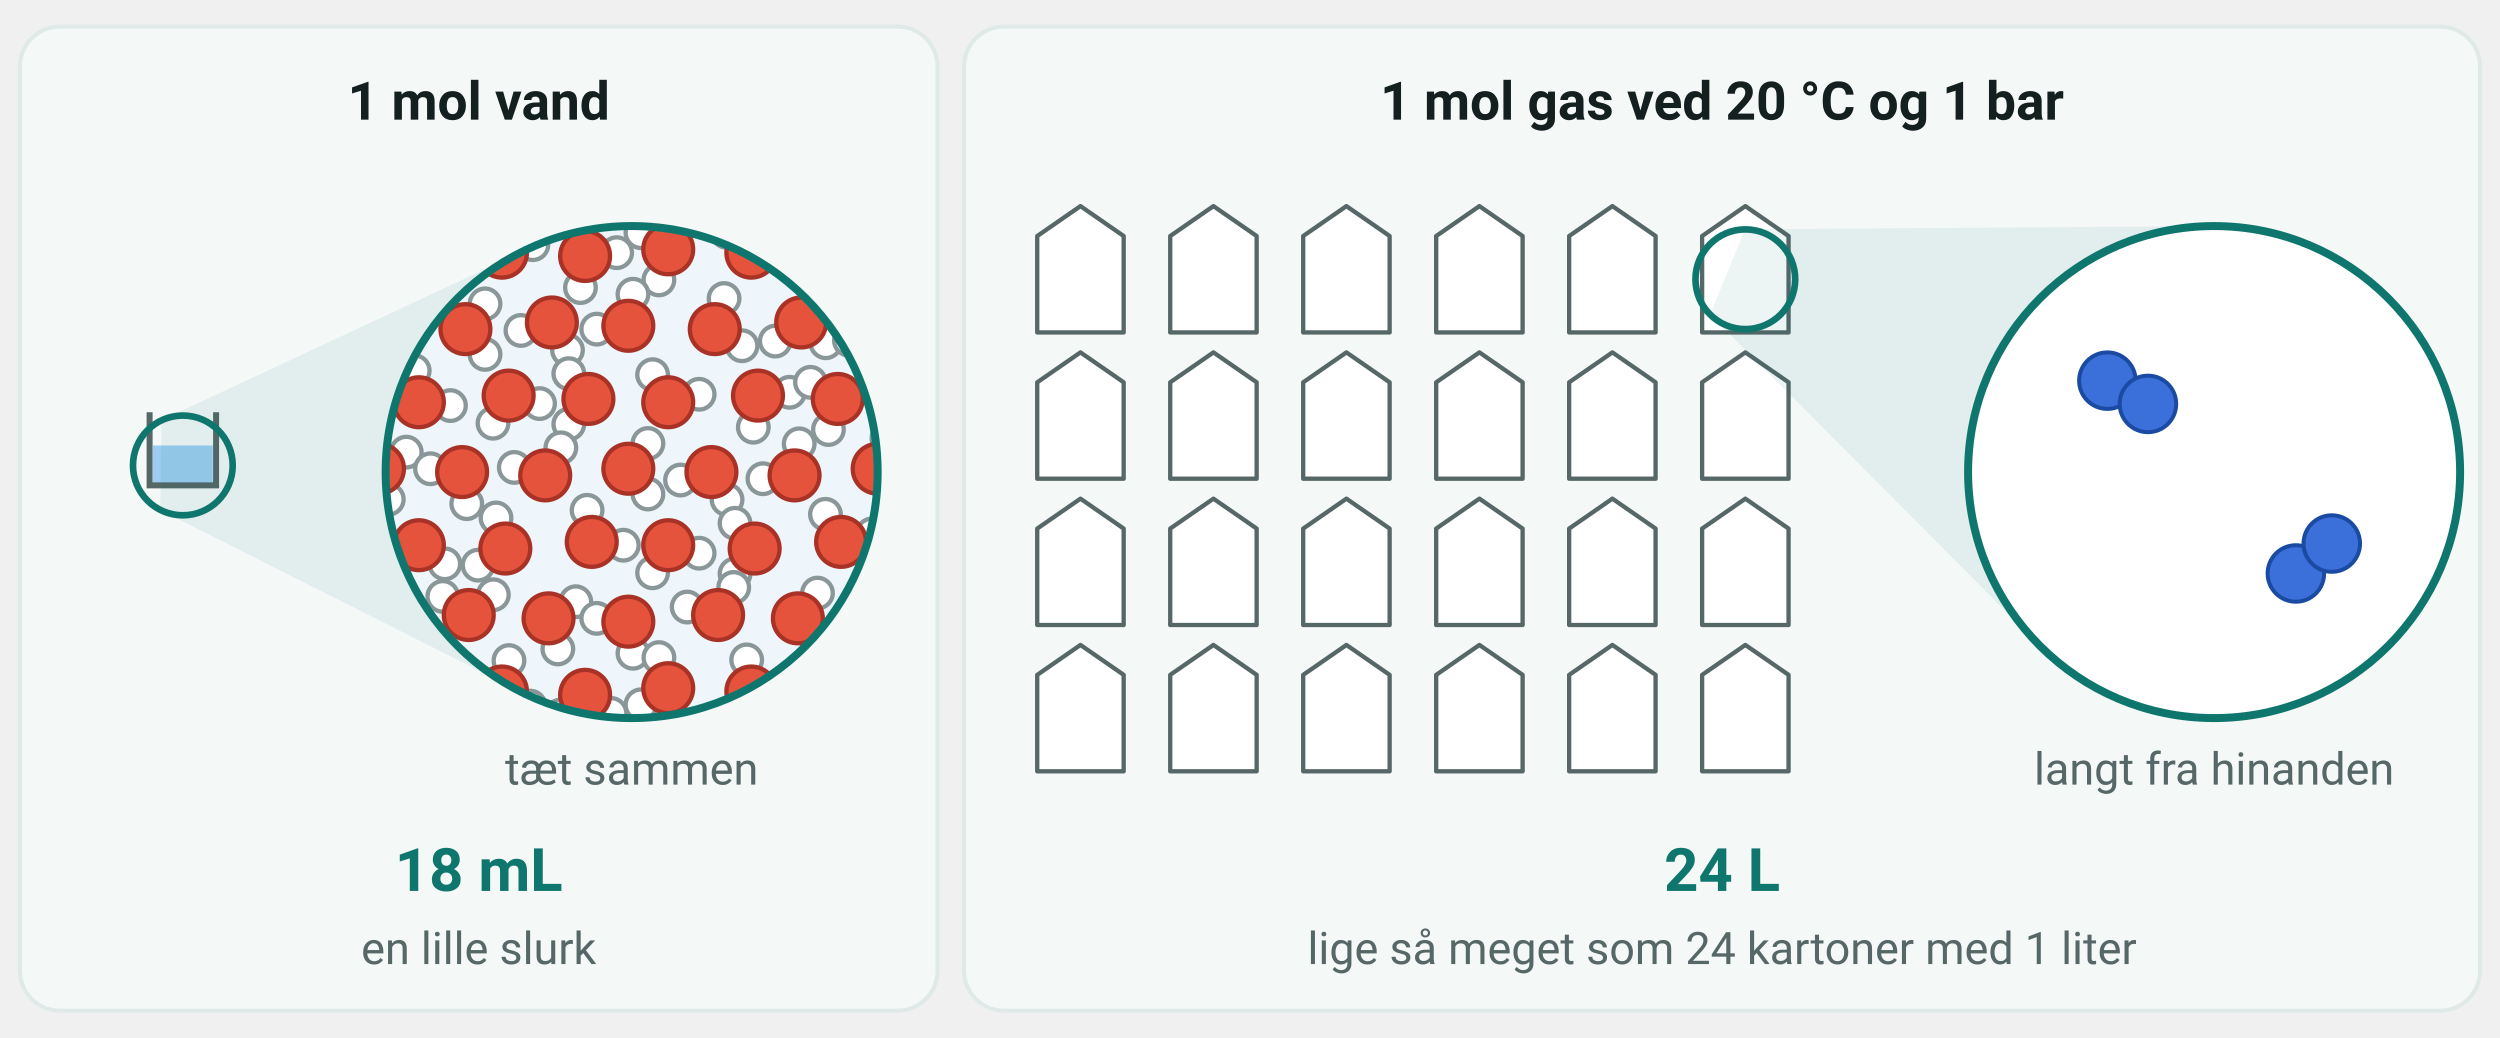
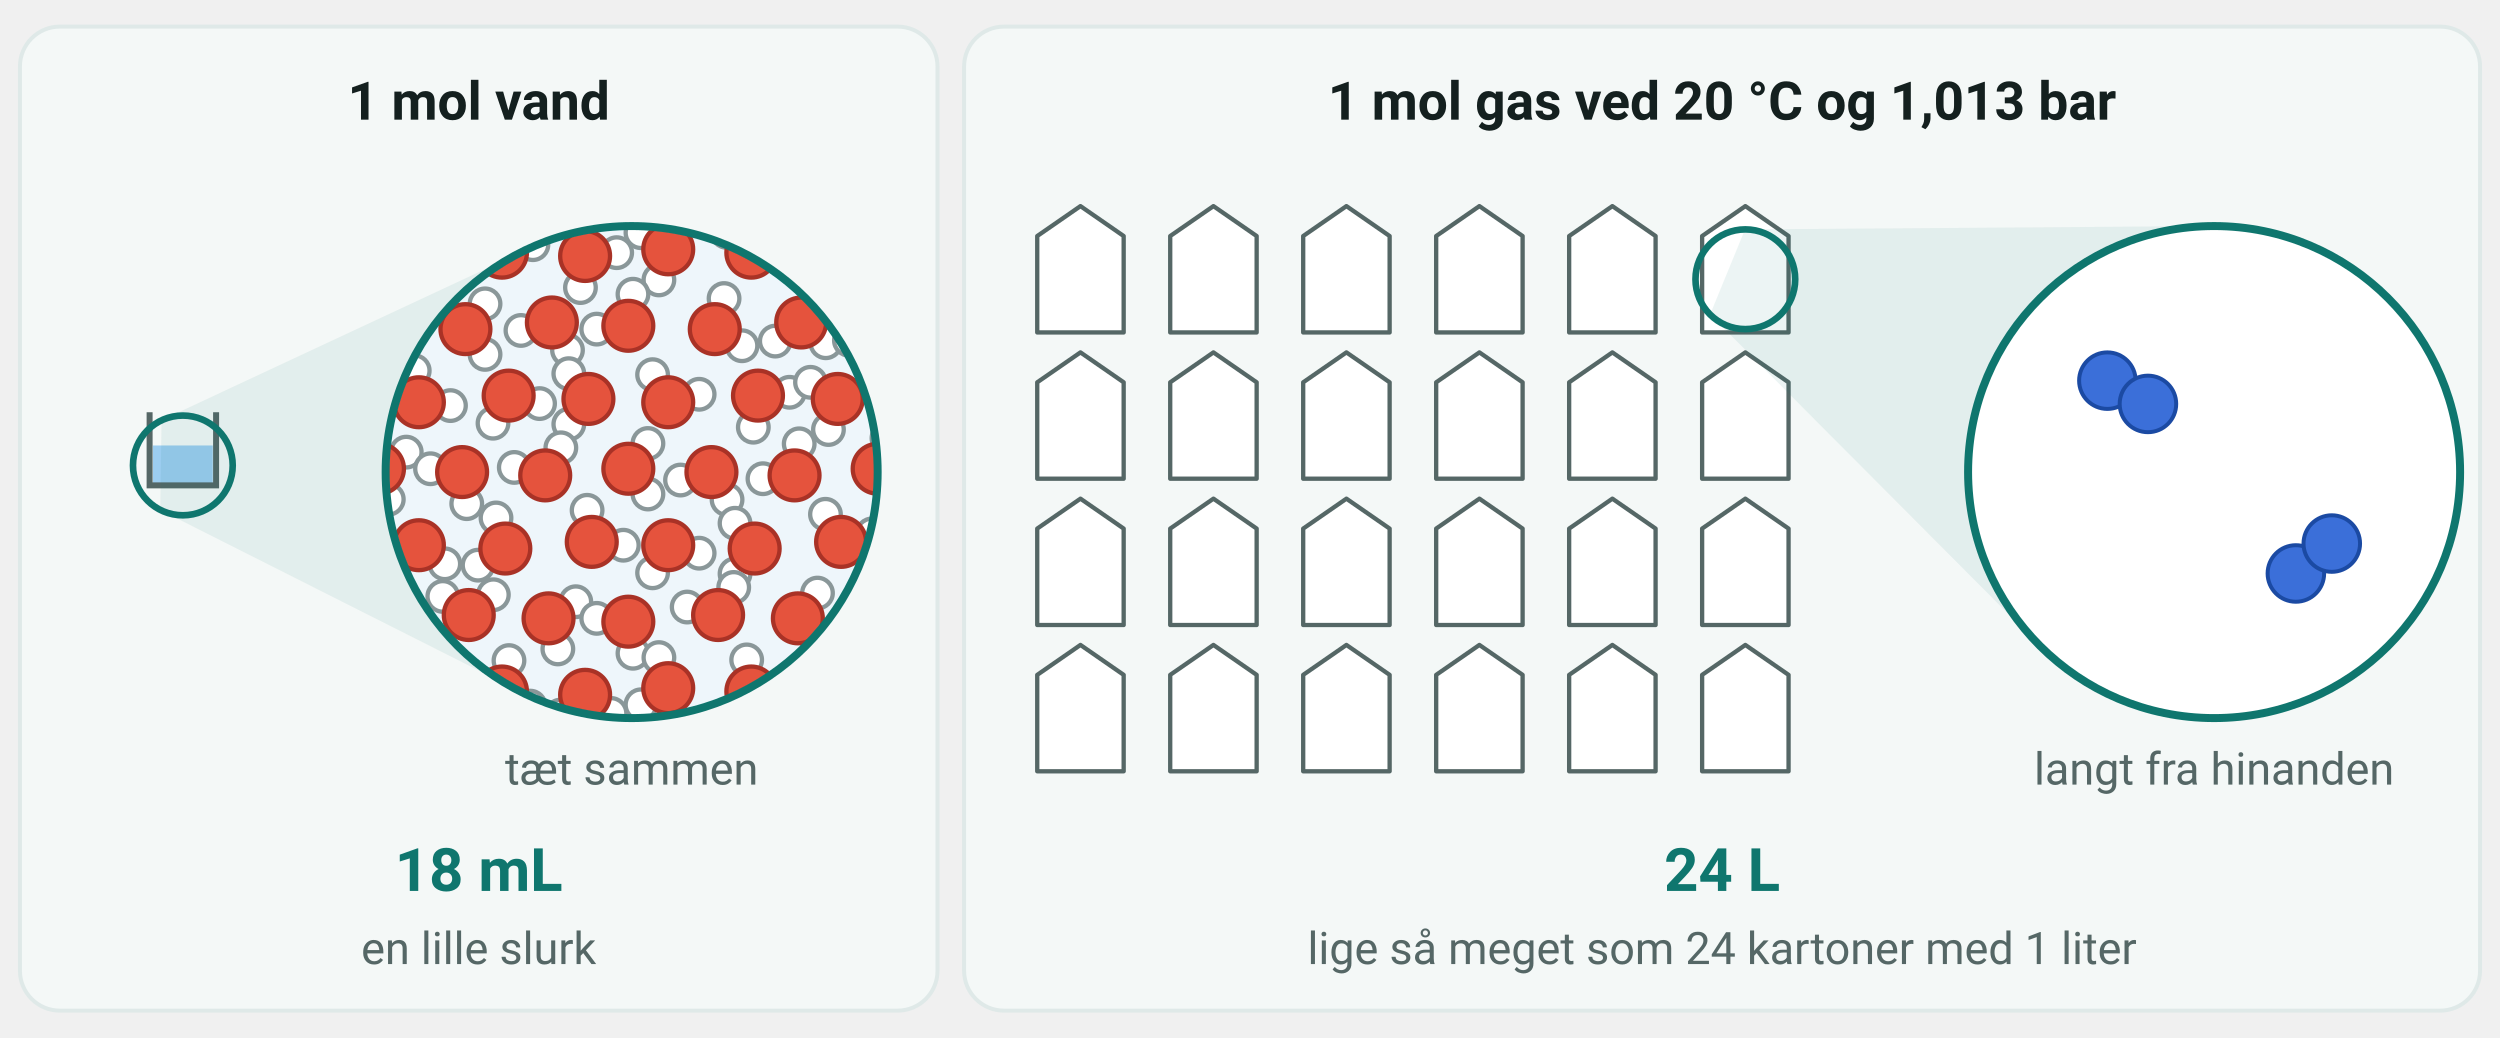
- <svg xmlns="http://www.w3.org/2000/svg" viewBox="0 0 752 312" width="752" height="312" font-family="'Segoe UI', Roboto, 'Helvetica Neue', Arial, sans-serif" role="img" aria-label="Et mol vand fylder 18 mL, og luppen viser, at vandmolekylerne ligger tæt sammen. Et mol gas fylder 24 liter ved 20 grader og 1 bar, lige så meget som 24 kartoner, og luppen viser, at der er langt mellem gasmolekylerne">
+ <svg xmlns="http://www.w3.org/2000/svg" viewBox="0 0 752 312" width="752" height="312" font-family="'Segoe UI', Roboto, 'Helvetica Neue', Arial, sans-serif" role="img" aria-label="Et mol vand fylder 18 mL, og luppen viser, at vandmolekylerne ligger tæt sammen. Et mol gas fylder 24 liter ved 20 grader og 1,013 bar, lige så meget som 24 kartoner, og luppen viser, at der er langt mellem gasmolekylerne">
  <rect x="6.0" y="8.0" width="276.0" height="296.0" rx="12" fill="#f4f8f7" stroke="#dfe9e8" stroke-width="1.2" />
  <rect x="290.0" y="8.0" width="456.0" height="296.0" rx="12" fill="#f4f8f7" stroke="#dfe9e8" stroke-width="1.2" />
  <text x="144.0" y="36.0" font-size="16" text-anchor="middle" fill="#14201f" font-weight="700">
    <tspan>1 mol vand</tspan>
  </text>
  <text x="518.0" y="36.0" font-size="16" text-anchor="middle" fill="#14201f" font-weight="700">
-     <tspan>1 mol gas ved 20 °C og 1 bar</tspan>
+     <tspan>1 mol gas ved 20 °C og 1,013 bar</tspan>
  </text>
  <rect x="46" y="134" width="18" height="12" fill="#9ccdf0" />
  <path d="M 45,124 V 146 H 65 V 124" fill="none" stroke="#556766" stroke-width="1.8" />
  <polygon points="48.2,153.4 156.7,208.1 158.7,75.0 48.6,126.4" fill="#0f766e" opacity="0.08" />
  <circle cx="55.0" cy="140.0" r="15.0" fill="none" stroke="#0f766e" stroke-width="2" />
  <clipPath id="lzmv0">
    <circle cx="190" cy="142" r="73" />
  </clipPath>
  <g clip-path="url(#lzmv0)">
    <g transform="translate(190,142)">
      <rect x="-74" y="-74" width="148" height="148" fill="#eef6fb" />
      <circle cx="-94.1" cy="-95.6" r="4.6" fill="#ffffff" stroke="#8a9799" stroke-width="1.3" />
      <circle cx="-94.1" cy="-80.4" r="4.6" fill="#ffffff" stroke="#8a9799" stroke-width="1.3" />
      <circle cx="-100.0" cy="-88.0" r="7.5" fill="#e5533d" stroke="#a93226" stroke-width="1.3" />
      <circle cx="-71.3" cy="-78.7" r="4.6" fill="#ffffff" stroke="#8a9799" stroke-width="1.3" />
      <circle cx="-85.3" cy="-84.6" r="4.6" fill="#ffffff" stroke="#8a9799" stroke-width="1.3" />
      <circle cx="-76.0" cy="-87.0" r="7.5" fill="#e5533d" stroke="#a93226" stroke-width="1.3" />
      <circle cx="-58.5" cy="-88.0" r="4.6" fill="#ffffff" stroke="#8a9799" stroke-width="1.3" />
      <circle cx="-47.6" cy="-98.5" r="4.6" fill="#ffffff" stroke="#8a9799" stroke-width="1.3" />
      <circle cx="-49.0" cy="-89.0" r="7.5" fill="#e5533d" stroke="#a93226" stroke-width="1.3" />
      <circle cx="-22.2" cy="-97.2" r="4.6" fill="#ffffff" stroke="#8a9799" stroke-width="1.3" />
      <circle cx="-16.8" cy="-83.0" r="4.6" fill="#ffffff" stroke="#8a9799" stroke-width="1.3" />
      <circle cx="-25.0" cy="-88.0" r="7.5" fill="#e5533d" stroke="#a93226" stroke-width="1.3" />
      <circle cx="6.4" cy="-80.9" r="4.6" fill="#ffffff" stroke="#8a9799" stroke-width="1.3" />
      <circle cx="-8.8" cy="-81.4" r="4.6" fill="#ffffff" stroke="#8a9799" stroke-width="1.3" />
      <circle cx="-1.0" cy="-87.0" r="7.5" fill="#e5533d" stroke="#a93226" stroke-width="1.3" />
      <circle cx="17.5" cy="-84.6" r="4.6" fill="#ffffff" stroke="#8a9799" stroke-width="1.3" />
      <circle cx="23.9" cy="-98.3" r="4.6" fill="#ffffff" stroke="#8a9799" stroke-width="1.3" />
      <circle cx="26.0" cy="-89.0" r="7.5" fill="#e5533d" stroke="#a93226" stroke-width="1.3" />
      <circle cx="49.3" cy="-97.5" r="4.6" fill="#ffffff" stroke="#8a9799" stroke-width="1.3" />
      <circle cx="59.4" cy="-86.3" r="4.6" fill="#ffffff" stroke="#8a9799" stroke-width="1.3" />
      <circle cx="50.0" cy="-88.0" r="7.5" fill="#e5533d" stroke="#a93226" stroke-width="1.3" />
      <circle cx="83.1" cy="-83.9" r="4.6" fill="#ffffff" stroke="#8a9799" stroke-width="1.3" />
      <circle cx="68.8" cy="-79.0" r="4.6" fill="#ffffff" stroke="#8a9799" stroke-width="1.3" />
      <circle cx="74.0" cy="-87.0" r="7.5" fill="#e5533d" stroke="#a93226" stroke-width="1.3" />
      <circle cx="94.6" cy="-81.9" r="4.6" fill="#ffffff" stroke="#8a9799" stroke-width="1.3" />
      <circle cx="95.7" cy="-97.0" r="4.6" fill="#ffffff" stroke="#8a9799" stroke-width="1.3" />
      <circle cx="101.0" cy="-89.0" r="7.5" fill="#e5533d" stroke="#a93226" stroke-width="1.3" />
      <circle cx="-79.7" cy="-62.6" r="4.6" fill="#ffffff" stroke="#8a9799" stroke-width="1.3" />
      <circle cx="-93.7" cy="-56.7" r="4.6" fill="#ffffff" stroke="#8a9799" stroke-width="1.3" />
      <circle cx="-89.0" cy="-65.0" r="7.5" fill="#e5533d" stroke="#a93226" stroke-width="1.3" />
      <circle cx="-69.9" cy="-59.4" r="4.6" fill="#ffffff" stroke="#8a9799" stroke-width="1.3" />
      <circle cx="-69.9" cy="-74.6" r="4.6" fill="#ffffff" stroke="#8a9799" stroke-width="1.3" />
      <circle cx="-64.0" cy="-67.0" r="7.5" fill="#e5533d" stroke="#a93226" stroke-width="1.3" />
      <circle cx="-43.7" cy="-74.3" r="4.6" fill="#ffffff" stroke="#8a9799" stroke-width="1.3" />
      <circle cx="-29.7" cy="-68.4" r="4.6" fill="#ffffff" stroke="#8a9799" stroke-width="1.3" />
      <circle cx="-39.0" cy="-66.0" r="7.5" fill="#e5533d" stroke="#a93226" stroke-width="1.3" />
      <circle cx="-4.5" cy="-66.0" r="4.6" fill="#ffffff" stroke="#8a9799" stroke-width="1.3" />
      <circle cx="-15.4" cy="-55.5" r="4.6" fill="#ffffff" stroke="#8a9799" stroke-width="1.3" />
      <circle cx="-14.0" cy="-65.0" r="7.5" fill="#e5533d" stroke="#a93226" stroke-width="1.3" />
      <circle cx="8.2" cy="-57.8" r="4.6" fill="#ffffff" stroke="#8a9799" stroke-width="1.3" />
      <circle cx="2.8" cy="-72.0" r="4.6" fill="#ffffff" stroke="#8a9799" stroke-width="1.3" />
      <circle cx="11.0" cy="-67.0" r="7.5" fill="#e5533d" stroke="#a93226" stroke-width="1.3" />
      <circle cx="28.6" cy="-72.1" r="4.6" fill="#ffffff" stroke="#8a9799" stroke-width="1.3" />
      <circle cx="43.8" cy="-71.6" r="4.6" fill="#ffffff" stroke="#8a9799" stroke-width="1.3" />
      <circle cx="36.0" cy="-66.0" r="7.5" fill="#e5533d" stroke="#a93226" stroke-width="1.3" />
      <circle cx="69.5" cy="-69.4" r="4.6" fill="#ffffff" stroke="#8a9799" stroke-width="1.3" />
      <circle cx="63.1" cy="-55.7" r="4.6" fill="#ffffff" stroke="#8a9799" stroke-width="1.3" />
      <circle cx="61.0" cy="-65.0" r="7.5" fill="#e5533d" stroke="#a93226" stroke-width="1.3" />
      <circle cx="86.7" cy="-57.5" r="4.6" fill="#ffffff" stroke="#8a9799" stroke-width="1.3" />
      <circle cx="76.6" cy="-68.7" r="4.6" fill="#ffffff" stroke="#8a9799" stroke-width="1.3" />
      <circle cx="86.0" cy="-67.0" r="7.5" fill="#e5533d" stroke="#a93226" stroke-width="1.3" />
      <circle cx="101.9" cy="-69.1" r="4.6" fill="#ffffff" stroke="#8a9799" stroke-width="1.3" />
      <circle cx="116.2" cy="-74.0" r="4.6" fill="#ffffff" stroke="#8a9799" stroke-width="1.3" />
      <circle cx="111.0" cy="-66.0" r="7.5" fill="#e5533d" stroke="#a93226" stroke-width="1.3" />
      <circle cx="-97.6" cy="-35.5" r="4.6" fill="#ffffff" stroke="#8a9799" stroke-width="1.3" />
      <circle cx="-108.5" cy="-46.0" r="4.6" fill="#ffffff" stroke="#8a9799" stroke-width="1.3" />
      <circle cx="-99.0" cy="-45.0" r="7.5" fill="#e5533d" stroke="#a93226" stroke-width="1.3" />
      <circle cx="-85.3" cy="-46.4" r="4.6" fill="#ffffff" stroke="#8a9799" stroke-width="1.3" />
      <circle cx="-71.3" cy="-52.3" r="4.6" fill="#ffffff" stroke="#8a9799" stroke-width="1.3" />
      <circle cx="-76.0" cy="-44.0" r="7.5" fill="#e5533d" stroke="#a93226" stroke-width="1.3" />
      <circle cx="-44.1" cy="-50.6" r="4.6" fill="#ffffff" stroke="#8a9799" stroke-width="1.3" />
      <circle cx="-44.1" cy="-35.4" r="4.6" fill="#ffffff" stroke="#8a9799" stroke-width="1.3" />
      <circle cx="-50.0" cy="-43.0" r="7.5" fill="#e5533d" stroke="#a93226" stroke-width="1.3" />
      <circle cx="-19.3" cy="-36.7" r="4.6" fill="#ffffff" stroke="#8a9799" stroke-width="1.3" />
      <circle cx="-33.3" cy="-42.6" r="4.6" fill="#ffffff" stroke="#8a9799" stroke-width="1.3" />
      <circle cx="-24.0" cy="-45.0" r="7.5" fill="#e5533d" stroke="#a93226" stroke-width="1.3" />
      <circle cx="-10.5" cy="-43.0" r="4.6" fill="#ffffff" stroke="#8a9799" stroke-width="1.3" />
      <circle cx="0.4" cy="-53.5" r="4.6" fill="#ffffff" stroke="#8a9799" stroke-width="1.3" />
      <circle cx="-1.0" cy="-44.0" r="7.5" fill="#e5533d" stroke="#a93226" stroke-width="1.3" />
      <circle cx="27.8" cy="-52.2" r="4.6" fill="#ffffff" stroke="#8a9799" stroke-width="1.3" />
      <circle cx="33.2" cy="-38.0" r="4.6" fill="#ffffff" stroke="#8a9799" stroke-width="1.3" />
      <circle cx="25.0" cy="-43.0" r="7.5" fill="#e5533d" stroke="#a93226" stroke-width="1.3" />
      <circle cx="58.4" cy="-38.9" r="4.6" fill="#ffffff" stroke="#8a9799" stroke-width="1.3" />
      <circle cx="43.2" cy="-39.4" r="4.6" fill="#ffffff" stroke="#8a9799" stroke-width="1.3" />
      <circle cx="51.0" cy="-45.0" r="7.5" fill="#e5533d" stroke="#a93226" stroke-width="1.3" />
      <circle cx="65.5" cy="-39.6" r="4.6" fill="#ffffff" stroke="#8a9799" stroke-width="1.3" />
      <circle cx="71.9" cy="-53.3" r="4.6" fill="#ffffff" stroke="#8a9799" stroke-width="1.3" />
      <circle cx="74.0" cy="-44.0" r="7.5" fill="#e5533d" stroke="#a93226" stroke-width="1.3" />
      <circle cx="99.3" cy="-52.5" r="4.6" fill="#ffffff" stroke="#8a9799" stroke-width="1.3" />
      <circle cx="109.4" cy="-41.3" r="4.6" fill="#ffffff" stroke="#8a9799" stroke-width="1.3" />
      <circle cx="100.0" cy="-43.0" r="7.5" fill="#e5533d" stroke="#a93226" stroke-width="1.3" />
      <circle cx="-96.2" cy="-17.0" r="4.6" fill="#ffffff" stroke="#8a9799" stroke-width="1.3" />
      <circle cx="-90.8" cy="-31.2" r="4.6" fill="#ffffff" stroke="#8a9799" stroke-width="1.3" />
      <circle cx="-88.0" cy="-22.0" r="7.5" fill="#e5533d" stroke="#a93226" stroke-width="1.3" />
      <circle cx="-65.4" cy="-30.5" r="4.6" fill="#ffffff" stroke="#8a9799" stroke-width="1.3" />
      <circle cx="-54.5" cy="-20.0" r="4.6" fill="#ffffff" stroke="#8a9799" stroke-width="1.3" />
      <circle cx="-64.0" cy="-21.0" r="7.5" fill="#e5533d" stroke="#a93226" stroke-width="1.3" />
      <circle cx="-27.7" cy="-20.6" r="4.6" fill="#ffffff" stroke="#8a9799" stroke-width="1.3" />
      <circle cx="-41.7" cy="-14.7" r="4.6" fill="#ffffff" stroke="#8a9799" stroke-width="1.3" />
      <circle cx="-37.0" cy="-23.0" r="7.5" fill="#e5533d" stroke="#a93226" stroke-width="1.3" />
      <circle cx="-18.9" cy="-14.4" r="4.6" fill="#ffffff" stroke="#8a9799" stroke-width="1.3" />
      <circle cx="-18.9" cy="-29.6" r="4.6" fill="#ffffff" stroke="#8a9799" stroke-width="1.3" />
      <circle cx="-13.0" cy="-22.0" r="7.5" fill="#e5533d" stroke="#a93226" stroke-width="1.3" />
      <circle cx="6.3" cy="-29.3" r="4.6" fill="#ffffff" stroke="#8a9799" stroke-width="1.3" />
      <circle cx="20.3" cy="-23.4" r="4.6" fill="#ffffff" stroke="#8a9799" stroke-width="1.3" />
      <circle cx="11.0" cy="-21.0" r="7.5" fill="#e5533d" stroke="#a93226" stroke-width="1.3" />
      <circle cx="47.5" cy="-24.0" r="4.6" fill="#ffffff" stroke="#8a9799" stroke-width="1.3" />
      <circle cx="36.6" cy="-13.5" r="4.6" fill="#ffffff" stroke="#8a9799" stroke-width="1.3" />
      <circle cx="38.0" cy="-23.0" r="7.5" fill="#e5533d" stroke="#a93226" stroke-width="1.3" />
      <circle cx="59.2" cy="-12.8" r="4.6" fill="#ffffff" stroke="#8a9799" stroke-width="1.3" />
      <circle cx="53.8" cy="-27.0" r="4.6" fill="#ffffff" stroke="#8a9799" stroke-width="1.3" />
      <circle cx="62.0" cy="-22.0" r="7.5" fill="#e5533d" stroke="#a93226" stroke-width="1.3" />
      <circle cx="78.6" cy="-27.1" r="4.6" fill="#ffffff" stroke="#8a9799" stroke-width="1.3" />
      <circle cx="93.8" cy="-26.6" r="4.6" fill="#ffffff" stroke="#8a9799" stroke-width="1.3" />
      <circle cx="86.0" cy="-21.0" r="7.5" fill="#e5533d" stroke="#a93226" stroke-width="1.3" />
      <circle cx="121.5" cy="-27.4" r="4.6" fill="#ffffff" stroke="#8a9799" stroke-width="1.3" />
      <circle cx="115.1" cy="-13.7" r="4.6" fill="#ffffff" stroke="#8a9799" stroke-width="1.3" />
      <circle cx="113.0" cy="-23.0" r="7.5" fill="#e5533d" stroke="#a93226" stroke-width="1.3" />
      <circle cx="-108.8" cy="-4.6" r="4.6" fill="#ffffff" stroke="#8a9799" stroke-width="1.3" />
      <circle cx="-93.6" cy="-5.1" r="4.6" fill="#ffffff" stroke="#8a9799" stroke-width="1.3" />
      <circle cx="-101.0" cy="1.0" r="7.5" fill="#e5533d" stroke="#a93226" stroke-width="1.3" />
      <circle cx="-67.8" cy="-6.0" r="4.6" fill="#ffffff" stroke="#8a9799" stroke-width="1.3" />
      <circle cx="-73.2" cy="8.2" r="4.6" fill="#ffffff" stroke="#8a9799" stroke-width="1.3" />
      <circle cx="-76.0" cy="-1.0" r="7.5" fill="#e5533d" stroke="#a93226" stroke-width="1.3" />
      <circle cx="-49.6" cy="9.5" r="4.6" fill="#ffffff" stroke="#8a9799" stroke-width="1.3" />
      <circle cx="-60.5" cy="-1.0" r="4.6" fill="#ffffff" stroke="#8a9799" stroke-width="1.3" />
      <circle cx="-51.0" cy="0.0" r="7.5" fill="#e5533d" stroke="#a93226" stroke-width="1.3" />
      <circle cx="-35.3" cy="-1.4" r="4.6" fill="#ffffff" stroke="#8a9799" stroke-width="1.3" />
      <circle cx="-21.3" cy="-7.3" r="4.6" fill="#ffffff" stroke="#8a9799" stroke-width="1.3" />
      <circle cx="-26.0" cy="1.0" r="7.5" fill="#e5533d" stroke="#a93226" stroke-width="1.3" />
      <circle cx="4.9" cy="-8.6" r="4.6" fill="#ffffff" stroke="#8a9799" stroke-width="1.3" />
      <circle cx="4.9" cy="6.6" r="4.6" fill="#ffffff" stroke="#8a9799" stroke-width="1.3" />
      <circle cx="-1.0" cy="-1.0" r="7.5" fill="#e5533d" stroke="#a93226" stroke-width="1.3" />
      <circle cx="28.7" cy="8.3" r="4.6" fill="#ffffff" stroke="#8a9799" stroke-width="1.3" />
      <circle cx="14.7" cy="2.4" r="4.6" fill="#ffffff" stroke="#8a9799" stroke-width="1.3" />
      <circle cx="24.0" cy="0.0" r="7.5" fill="#e5533d" stroke="#a93226" stroke-width="1.3" />
      <circle cx="39.5" cy="2.0" r="4.6" fill="#ffffff" stroke="#8a9799" stroke-width="1.3" />
      <circle cx="50.4" cy="-8.5" r="4.6" fill="#ffffff" stroke="#8a9799" stroke-width="1.3" />
      <circle cx="49.0" cy="1.0" r="7.5" fill="#e5533d" stroke="#a93226" stroke-width="1.3" />
      <circle cx="76.8" cy="-10.2" r="4.6" fill="#ffffff" stroke="#8a9799" stroke-width="1.3" />
      <circle cx="82.2" cy="4.0" r="4.6" fill="#ffffff" stroke="#8a9799" stroke-width="1.3" />
      <circle cx="74.0" cy="-1.0" r="7.5" fill="#e5533d" stroke="#a93226" stroke-width="1.3" />
      <circle cx="106.4" cy="6.1" r="4.6" fill="#ffffff" stroke="#8a9799" stroke-width="1.3" />
      <circle cx="91.2" cy="5.6" r="4.6" fill="#ffffff" stroke="#8a9799" stroke-width="1.3" />
      <circle cx="99.0" cy="0.0" r="7.5" fill="#e5533d" stroke="#a93226" stroke-width="1.3" />
      <circle cx="-84.9" cy="11.7" r="4.6" fill="#ffffff" stroke="#8a9799" stroke-width="1.3" />
      <circle cx="-78.5" cy="25.4" r="4.6" fill="#ffffff" stroke="#8a9799" stroke-width="1.3" />
      <circle cx="-87.0" cy="21.0" r="7.5" fill="#e5533d" stroke="#a93226" stroke-width="1.3" />
      <circle cx="-56.2" cy="27.6" r="4.6" fill="#ffffff" stroke="#8a9799" stroke-width="1.3" />
      <circle cx="-71.4" cy="28.1" r="4.6" fill="#ffffff" stroke="#8a9799" stroke-width="1.3" />
      <circle cx="-64.0" cy="22.0" r="7.5" fill="#e5533d" stroke="#a93226" stroke-width="1.3" />
      <circle cx="-46.2" cy="28.0" r="4.6" fill="#ffffff" stroke="#8a9799" stroke-width="1.3" />
      <circle cx="-40.8" cy="13.8" r="4.6" fill="#ffffff" stroke="#8a9799" stroke-width="1.3" />
      <circle cx="-38.0" cy="23.0" r="7.5" fill="#e5533d" stroke="#a93226" stroke-width="1.3" />
      <circle cx="-13.4" cy="11.5" r="4.6" fill="#ffffff" stroke="#8a9799" stroke-width="1.3" />
      <circle cx="-2.5" cy="22.0" r="4.6" fill="#ffffff" stroke="#8a9799" stroke-width="1.3" />
      <circle cx="-12.0" cy="21.0" r="7.5" fill="#e5533d" stroke="#a93226" stroke-width="1.3" />
      <circle cx="20.3" cy="24.4" r="4.6" fill="#ffffff" stroke="#8a9799" stroke-width="1.3" />
      <circle cx="6.3" cy="30.3" r="4.6" fill="#ffffff" stroke="#8a9799" stroke-width="1.3" />
      <circle cx="11.0" cy="22.0" r="7.5" fill="#e5533d" stroke="#a93226" stroke-width="1.3" />
      <circle cx="31.1" cy="30.6" r="4.6" fill="#ffffff" stroke="#8a9799" stroke-width="1.3" />
      <circle cx="31.1" cy="15.4" r="4.6" fill="#ffffff" stroke="#8a9799" stroke-width="1.3" />
      <circle cx="37.0" cy="23.0" r="7.5" fill="#e5533d" stroke="#a93226" stroke-width="1.3" />
      <circle cx="58.3" cy="12.7" r="4.6" fill="#ffffff" stroke="#8a9799" stroke-width="1.3" />
      <circle cx="72.3" cy="18.6" r="4.6" fill="#ffffff" stroke="#8a9799" stroke-width="1.3" />
      <circle cx="63.0" cy="21.0" r="7.5" fill="#e5533d" stroke="#a93226" stroke-width="1.3" />
      <circle cx="95.5" cy="21.0" r="4.6" fill="#ffffff" stroke="#8a9799" stroke-width="1.3" />
      <circle cx="84.6" cy="31.5" r="4.6" fill="#ffffff" stroke="#8a9799" stroke-width="1.3" />
      <circle cx="86.0" cy="22.0" r="7.5" fill="#e5533d" stroke="#a93226" stroke-width="1.3" />
      <circle cx="109.2" cy="32.2" r="4.6" fill="#ffffff" stroke="#8a9799" stroke-width="1.3" />
      <circle cx="103.8" cy="18.0" r="4.6" fill="#ffffff" stroke="#8a9799" stroke-width="1.3" />
      <circle cx="112.0" cy="23.0" r="7.5" fill="#e5533d" stroke="#a93226" stroke-width="1.3" />
      <circle cx="-90.6" cy="42.3" r="4.6" fill="#ffffff" stroke="#8a9799" stroke-width="1.3" />
      <circle cx="-100.7" cy="53.5" r="4.6" fill="#ffffff" stroke="#8a9799" stroke-width="1.3" />
      <circle cx="-100.0" cy="44.0" r="7.5" fill="#e5533d" stroke="#a93226" stroke-width="1.3" />
      <circle cx="-78.1" cy="54.3" r="4.6" fill="#ffffff" stroke="#8a9799" stroke-width="1.3" />
      <circle cx="-84.5" cy="40.6" r="4.6" fill="#ffffff" stroke="#8a9799" stroke-width="1.3" />
      <circle cx="-76.0" cy="45.0" r="7.5" fill="#e5533d" stroke="#a93226" stroke-width="1.3" />
      <circle cx="-56.8" cy="37.4" r="4.6" fill="#ffffff" stroke="#8a9799" stroke-width="1.3" />
      <circle cx="-41.6" cy="36.9" r="4.6" fill="#ffffff" stroke="#8a9799" stroke-width="1.3" />
      <circle cx="-49.0" cy="43.0" r="7.5" fill="#e5533d" stroke="#a93226" stroke-width="1.3" />
      <circle cx="-16.8" cy="39.0" r="4.6" fill="#ffffff" stroke="#8a9799" stroke-width="1.3" />
      <circle cx="-22.2" cy="53.2" r="4.6" fill="#ffffff" stroke="#8a9799" stroke-width="1.3" />
      <circle cx="-25.0" cy="44.0" r="7.5" fill="#e5533d" stroke="#a93226" stroke-width="1.3" />
      <circle cx="0.4" cy="54.5" r="4.6" fill="#ffffff" stroke="#8a9799" stroke-width="1.3" />
      <circle cx="-10.5" cy="44.0" r="4.6" fill="#ffffff" stroke="#8a9799" stroke-width="1.3" />
      <circle cx="-1.0" cy="45.0" r="7.5" fill="#e5533d" stroke="#a93226" stroke-width="1.3" />
      <circle cx="16.7" cy="40.6" r="4.6" fill="#ffffff" stroke="#8a9799" stroke-width="1.3" />
      <circle cx="30.7" cy="34.7" r="4.6" fill="#ffffff" stroke="#8a9799" stroke-width="1.3" />
      <circle cx="26.0" cy="43.0" r="7.5" fill="#e5533d" stroke="#a93226" stroke-width="1.3" />
      <circle cx="55.9" cy="36.4" r="4.6" fill="#ffffff" stroke="#8a9799" stroke-width="1.3" />
      <circle cx="55.9" cy="51.6" r="4.6" fill="#ffffff" stroke="#8a9799" stroke-width="1.3" />
      <circle cx="50.0" cy="44.0" r="7.5" fill="#e5533d" stroke="#a93226" stroke-width="1.3" />
      <circle cx="78.7" cy="53.3" r="4.6" fill="#ffffff" stroke="#8a9799" stroke-width="1.3" />
      <circle cx="64.7" cy="47.4" r="4.6" fill="#ffffff" stroke="#8a9799" stroke-width="1.3" />
      <circle cx="74.0" cy="45.0" r="7.5" fill="#e5533d" stroke="#a93226" stroke-width="1.3" />
      <circle cx="91.5" cy="44.0" r="4.6" fill="#ffffff" stroke="#8a9799" stroke-width="1.3" />
      <circle cx="102.4" cy="33.5" r="4.6" fill="#ffffff" stroke="#8a9799" stroke-width="1.3" />
      <circle cx="101.0" cy="43.0" r="7.5" fill="#e5533d" stroke="#a93226" stroke-width="1.3" />
      <circle cx="-83.8" cy="75.0" r="4.6" fill="#ffffff" stroke="#8a9799" stroke-width="1.3" />
      <circle cx="-98.1" cy="70.1" r="4.6" fill="#ffffff" stroke="#8a9799" stroke-width="1.3" />
      <circle cx="-89.0" cy="67.0" r="7.5" fill="#e5533d" stroke="#a93226" stroke-width="1.3" />
      <circle cx="-73.4" cy="66.7" r="4.6" fill="#ffffff" stroke="#8a9799" stroke-width="1.3" />
      <circle cx="-63.3" cy="55.5" r="4.6" fill="#ffffff" stroke="#8a9799" stroke-width="1.3" />
      <circle cx="-64.0" cy="65.0" r="7.5" fill="#e5533d" stroke="#a93226" stroke-width="1.3" />
      <circle cx="-36.9" cy="56.7" r="4.6" fill="#ffffff" stroke="#8a9799" stroke-width="1.3" />
      <circle cx="-30.5" cy="70.4" r="4.6" fill="#ffffff" stroke="#8a9799" stroke-width="1.3" />
      <circle cx="-39.0" cy="66.0" r="7.5" fill="#e5533d" stroke="#a93226" stroke-width="1.3" />
      <circle cx="-6.2" cy="72.6" r="4.6" fill="#ffffff" stroke="#8a9799" stroke-width="1.3" />
      <circle cx="-21.4" cy="73.1" r="4.6" fill="#ffffff" stroke="#8a9799" stroke-width="1.3" />
      <circle cx="-14.0" cy="67.0" r="7.5" fill="#e5533d" stroke="#a93226" stroke-width="1.3" />
      <circle cx="2.8" cy="70.0" r="4.6" fill="#ffffff" stroke="#8a9799" stroke-width="1.3" />
      <circle cx="8.2" cy="55.8" r="4.6" fill="#ffffff" stroke="#8a9799" stroke-width="1.3" />
      <circle cx="11.0" cy="65.0" r="7.5" fill="#e5533d" stroke="#a93226" stroke-width="1.3" />
      <circle cx="34.6" cy="56.5" r="4.6" fill="#ffffff" stroke="#8a9799" stroke-width="1.3" />
      <circle cx="45.5" cy="67.0" r="4.6" fill="#ffffff" stroke="#8a9799" stroke-width="1.3" />
      <circle cx="36.0" cy="66.0" r="7.5" fill="#e5533d" stroke="#a93226" stroke-width="1.3" />
      <circle cx="70.3" cy="69.4" r="4.6" fill="#ffffff" stroke="#8a9799" stroke-width="1.3" />
      <circle cx="56.3" cy="75.3" r="4.6" fill="#ffffff" stroke="#8a9799" stroke-width="1.3" />
      <circle cx="61.0" cy="67.0" r="7.5" fill="#e5533d" stroke="#a93226" stroke-width="1.3" />
      <circle cx="80.1" cy="72.6" r="4.6" fill="#ffffff" stroke="#8a9799" stroke-width="1.3" />
      <circle cx="80.1" cy="57.4" r="4.6" fill="#ffffff" stroke="#8a9799" stroke-width="1.3" />
      <circle cx="86.0" cy="65.0" r="7.5" fill="#e5533d" stroke="#a93226" stroke-width="1.3" />
      <circle cx="106.3" cy="57.7" r="4.6" fill="#ffffff" stroke="#8a9799" stroke-width="1.3" />
      <circle cx="120.3" cy="63.6" r="4.6" fill="#ffffff" stroke="#8a9799" stroke-width="1.3" />
      <circle cx="111.0" cy="66.0" r="7.5" fill="#e5533d" stroke="#a93226" stroke-width="1.3" />
      <circle cx="-104.3" cy="95.0" r="4.6" fill="#ffffff" stroke="#8a9799" stroke-width="1.3" />
      <circle cx="-105.4" cy="79.9" r="4.6" fill="#ffffff" stroke="#8a9799" stroke-width="1.3" />
      <circle cx="-99.0" cy="87.0" r="7.5" fill="#e5533d" stroke="#a93226" stroke-width="1.3" />
      <circle cx="-81.2" cy="80.0" r="4.6" fill="#ffffff" stroke="#8a9799" stroke-width="1.3" />
      <circle cx="-66.9" cy="84.9" r="4.6" fill="#ffffff" stroke="#8a9799" stroke-width="1.3" />
      <circle cx="-76.0" cy="88.0" r="7.5" fill="#e5533d" stroke="#a93226" stroke-width="1.3" />
      <circle cx="-40.6" cy="87.3" r="4.6" fill="#ffffff" stroke="#8a9799" stroke-width="1.3" />
      <circle cx="-50.7" cy="98.5" r="4.6" fill="#ffffff" stroke="#8a9799" stroke-width="1.3" />
      <circle cx="-50.0" cy="89.0" r="7.5" fill="#e5533d" stroke="#a93226" stroke-width="1.3" />
      <circle cx="-26.1" cy="96.3" r="4.6" fill="#ffffff" stroke="#8a9799" stroke-width="1.3" />
      <circle cx="-32.5" cy="82.6" r="4.6" fill="#ffffff" stroke="#8a9799" stroke-width="1.3" />
      <circle cx="-24.0" cy="87.0" r="7.5" fill="#e5533d" stroke="#a93226" stroke-width="1.3" />
      <circle cx="-8.8" cy="82.4" r="4.6" fill="#ffffff" stroke="#8a9799" stroke-width="1.3" />
      <circle cx="6.4" cy="81.9" r="4.6" fill="#ffffff" stroke="#8a9799" stroke-width="1.3" />
      <circle cx="-1.0" cy="88.0" r="7.5" fill="#e5533d" stroke="#a93226" stroke-width="1.3" />
      <circle cx="33.2" cy="84.0" r="4.6" fill="#ffffff" stroke="#8a9799" stroke-width="1.3" />
      <circle cx="27.8" cy="98.2" r="4.6" fill="#ffffff" stroke="#8a9799" stroke-width="1.3" />
      <circle cx="25.0" cy="89.0" r="7.5" fill="#e5533d" stroke="#a93226" stroke-width="1.3" />
      <circle cx="52.4" cy="96.5" r="4.6" fill="#ffffff" stroke="#8a9799" stroke-width="1.3" />
      <circle cx="41.5" cy="86.0" r="4.6" fill="#ffffff" stroke="#8a9799" stroke-width="1.3" />
      <circle cx="51.0" cy="87.0" r="7.5" fill="#e5533d" stroke="#a93226" stroke-width="1.3" />
      <circle cx="64.7" cy="85.6" r="4.6" fill="#ffffff" stroke="#8a9799" stroke-width="1.3" />
      <circle cx="78.7" cy="79.7" r="4.6" fill="#ffffff" stroke="#8a9799" stroke-width="1.3" />
      <circle cx="74.0" cy="88.0" r="7.5" fill="#e5533d" stroke="#a93226" stroke-width="1.3" />
      <circle cx="105.9" cy="81.4" r="4.6" fill="#ffffff" stroke="#8a9799" stroke-width="1.3" />
      <circle cx="105.9" cy="96.6" r="4.6" fill="#ffffff" stroke="#8a9799" stroke-width="1.3" />
      <circle cx="100.0" cy="89.0" r="7.5" fill="#e5533d" stroke="#a93226" stroke-width="1.3" />
    </g>
  </g>
  <circle cx="190.0" cy="142.0" r="74.0" fill="none" stroke="#0f766e" stroke-width="2.4" />
  <text x="190.0" y="236.0" font-size="13.5" text-anchor="middle" fill="#556766">
    <tspan>tæt sammen</tspan>
  </text>
  <text x="144.0" y="268.0" font-size="18" text-anchor="middle" fill="#0f766e" font-weight="700">
    <tspan>18 mL</tspan>
  </text>
  <text x="144.0" y="290.0" font-size="13.5" text-anchor="middle" fill="#556766">
    <tspan>en lille slurk</tspan>
  </text>
  <path d="M 312,71 L 325,62 L 338,71 V 100 H 312 Z" fill="#ffffff" stroke="#556766" stroke-width="1.3" stroke-linejoin="round" />
  <path d="M 352,71 L 365,62 L 378,71 V 100 H 352 Z" fill="#ffffff" stroke="#556766" stroke-width="1.3" stroke-linejoin="round" />
  <path d="M 392,71 L 405,62 L 418,71 V 100 H 392 Z" fill="#ffffff" stroke="#556766" stroke-width="1.3" stroke-linejoin="round" />
  <path d="M 432,71 L 445,62 L 458,71 V 100 H 432 Z" fill="#ffffff" stroke="#556766" stroke-width="1.3" stroke-linejoin="round" />
  <path d="M 472,71 L 485,62 L 498,71 V 100 H 472 Z" fill="#ffffff" stroke="#556766" stroke-width="1.3" stroke-linejoin="round" />
  <path d="M 512,71 L 525,62 L 538,71 V 100 H 512 Z" fill="#ffffff" stroke="#556766" stroke-width="1.3" stroke-linejoin="round" />
  <path d="M 312,115 L 325,106 L 338,115 V 144 H 312 Z" fill="#ffffff" stroke="#556766" stroke-width="1.3" stroke-linejoin="round" />
  <path d="M 352,115 L 365,106 L 378,115 V 144 H 352 Z" fill="#ffffff" stroke="#556766" stroke-width="1.3" stroke-linejoin="round" />
  <path d="M 392,115 L 405,106 L 418,115 V 144 H 392 Z" fill="#ffffff" stroke="#556766" stroke-width="1.3" stroke-linejoin="round" />
  <path d="M 432,115 L 445,106 L 458,115 V 144 H 432 Z" fill="#ffffff" stroke="#556766" stroke-width="1.3" stroke-linejoin="round" />
  <path d="M 472,115 L 485,106 L 498,115 V 144 H 472 Z" fill="#ffffff" stroke="#556766" stroke-width="1.3" stroke-linejoin="round" />
  <path d="M 512,115 L 525,106 L 538,115 V 144 H 512 Z" fill="#ffffff" stroke="#556766" stroke-width="1.3" stroke-linejoin="round" />
  <path d="M 312,159 L 325,150 L 338,159 V 188 H 312 Z" fill="#ffffff" stroke="#556766" stroke-width="1.3" stroke-linejoin="round" />
  <path d="M 352,159 L 365,150 L 378,159 V 188 H 352 Z" fill="#ffffff" stroke="#556766" stroke-width="1.3" stroke-linejoin="round" />
  <path d="M 392,159 L 405,150 L 418,159 V 188 H 392 Z" fill="#ffffff" stroke="#556766" stroke-width="1.3" stroke-linejoin="round" />
  <path d="M 432,159 L 445,150 L 458,159 V 188 H 432 Z" fill="#ffffff" stroke="#556766" stroke-width="1.3" stroke-linejoin="round" />
  <path d="M 472,159 L 485,150 L 498,159 V 188 H 472 Z" fill="#ffffff" stroke="#556766" stroke-width="1.3" stroke-linejoin="round" />
  <path d="M 512,159 L 525,150 L 538,159 V 188 H 512 Z" fill="#ffffff" stroke="#556766" stroke-width="1.3" stroke-linejoin="round" />
  <path d="M 312,203 L 325,194 L 338,203 V 232 H 312 Z" fill="#ffffff" stroke="#556766" stroke-width="1.3" stroke-linejoin="round" />
  <path d="M 352,203 L 365,194 L 378,203 V 232 H 352 Z" fill="#ffffff" stroke="#556766" stroke-width="1.3" stroke-linejoin="round" />
  <path d="M 392,203 L 405,194 L 418,203 V 232 H 392 Z" fill="#ffffff" stroke="#556766" stroke-width="1.3" stroke-linejoin="round" />
  <path d="M 432,203 L 445,194 L 458,203 V 232 H 432 Z" fill="#ffffff" stroke="#556766" stroke-width="1.3" stroke-linejoin="round" />
  <path d="M 472,203 L 485,194 L 498,203 V 232 H 472 Z" fill="#ffffff" stroke="#556766" stroke-width="1.3" stroke-linejoin="round" />
  <path d="M 512,203 L 525,194 L 538,203 V 232 H 512 Z" fill="#ffffff" stroke="#556766" stroke-width="1.3" stroke-linejoin="round" />
  <polygon points="514.4,94.6 613.6,194.2 665.5,68.0 524.9,69.0" fill="#0f766e" opacity="0.08" />
  <circle cx="525.0" cy="84.0" r="15.0" fill="none" stroke="#0f766e" stroke-width="2" />
  <clipPath id="lzmv1">
    <circle cx="666" cy="142" r="73" />
  </clipPath>
  <g clip-path="url(#lzmv1)">
    <g transform="translate(666,142)">
      <rect x="-74" y="-74" width="148" height="148" fill="#ffffff" />
      <circle cx="-32.1" cy="-27.5" r="8.5" fill="#3b6fd9" stroke="#1b4aa3" stroke-width="1.2" />
      <circle cx="-19.9" cy="-20.5" r="8.5" fill="#3b6fd9" stroke="#1b4aa3" stroke-width="1.2" />
      <circle cx="24.6" cy="30.5" r="8.5" fill="#3b6fd9" stroke="#1b4aa3" stroke-width="1.2" />
      <circle cx="35.4" cy="21.5" r="8.5" fill="#3b6fd9" stroke="#1b4aa3" stroke-width="1.2" />
    </g>
  </g>
  <circle cx="666.0" cy="142.0" r="74.0" fill="none" stroke="#0f766e" stroke-width="2.4" />
  <text x="666.0" y="236.0" font-size="13.5" text-anchor="middle" fill="#556766">
    <tspan>langt fra hinanden</tspan>
  </text>
  <text x="518.0" y="268.0" font-size="18" text-anchor="middle" fill="#0f766e" font-weight="700">
    <tspan>24 L</tspan>
  </text>
  <text x="518.0" y="290.0" font-size="13.5" text-anchor="middle" fill="#556766">
    <tspan>lige så meget som 24 kartoner med 1 liter</tspan>
  </text>
</svg>
